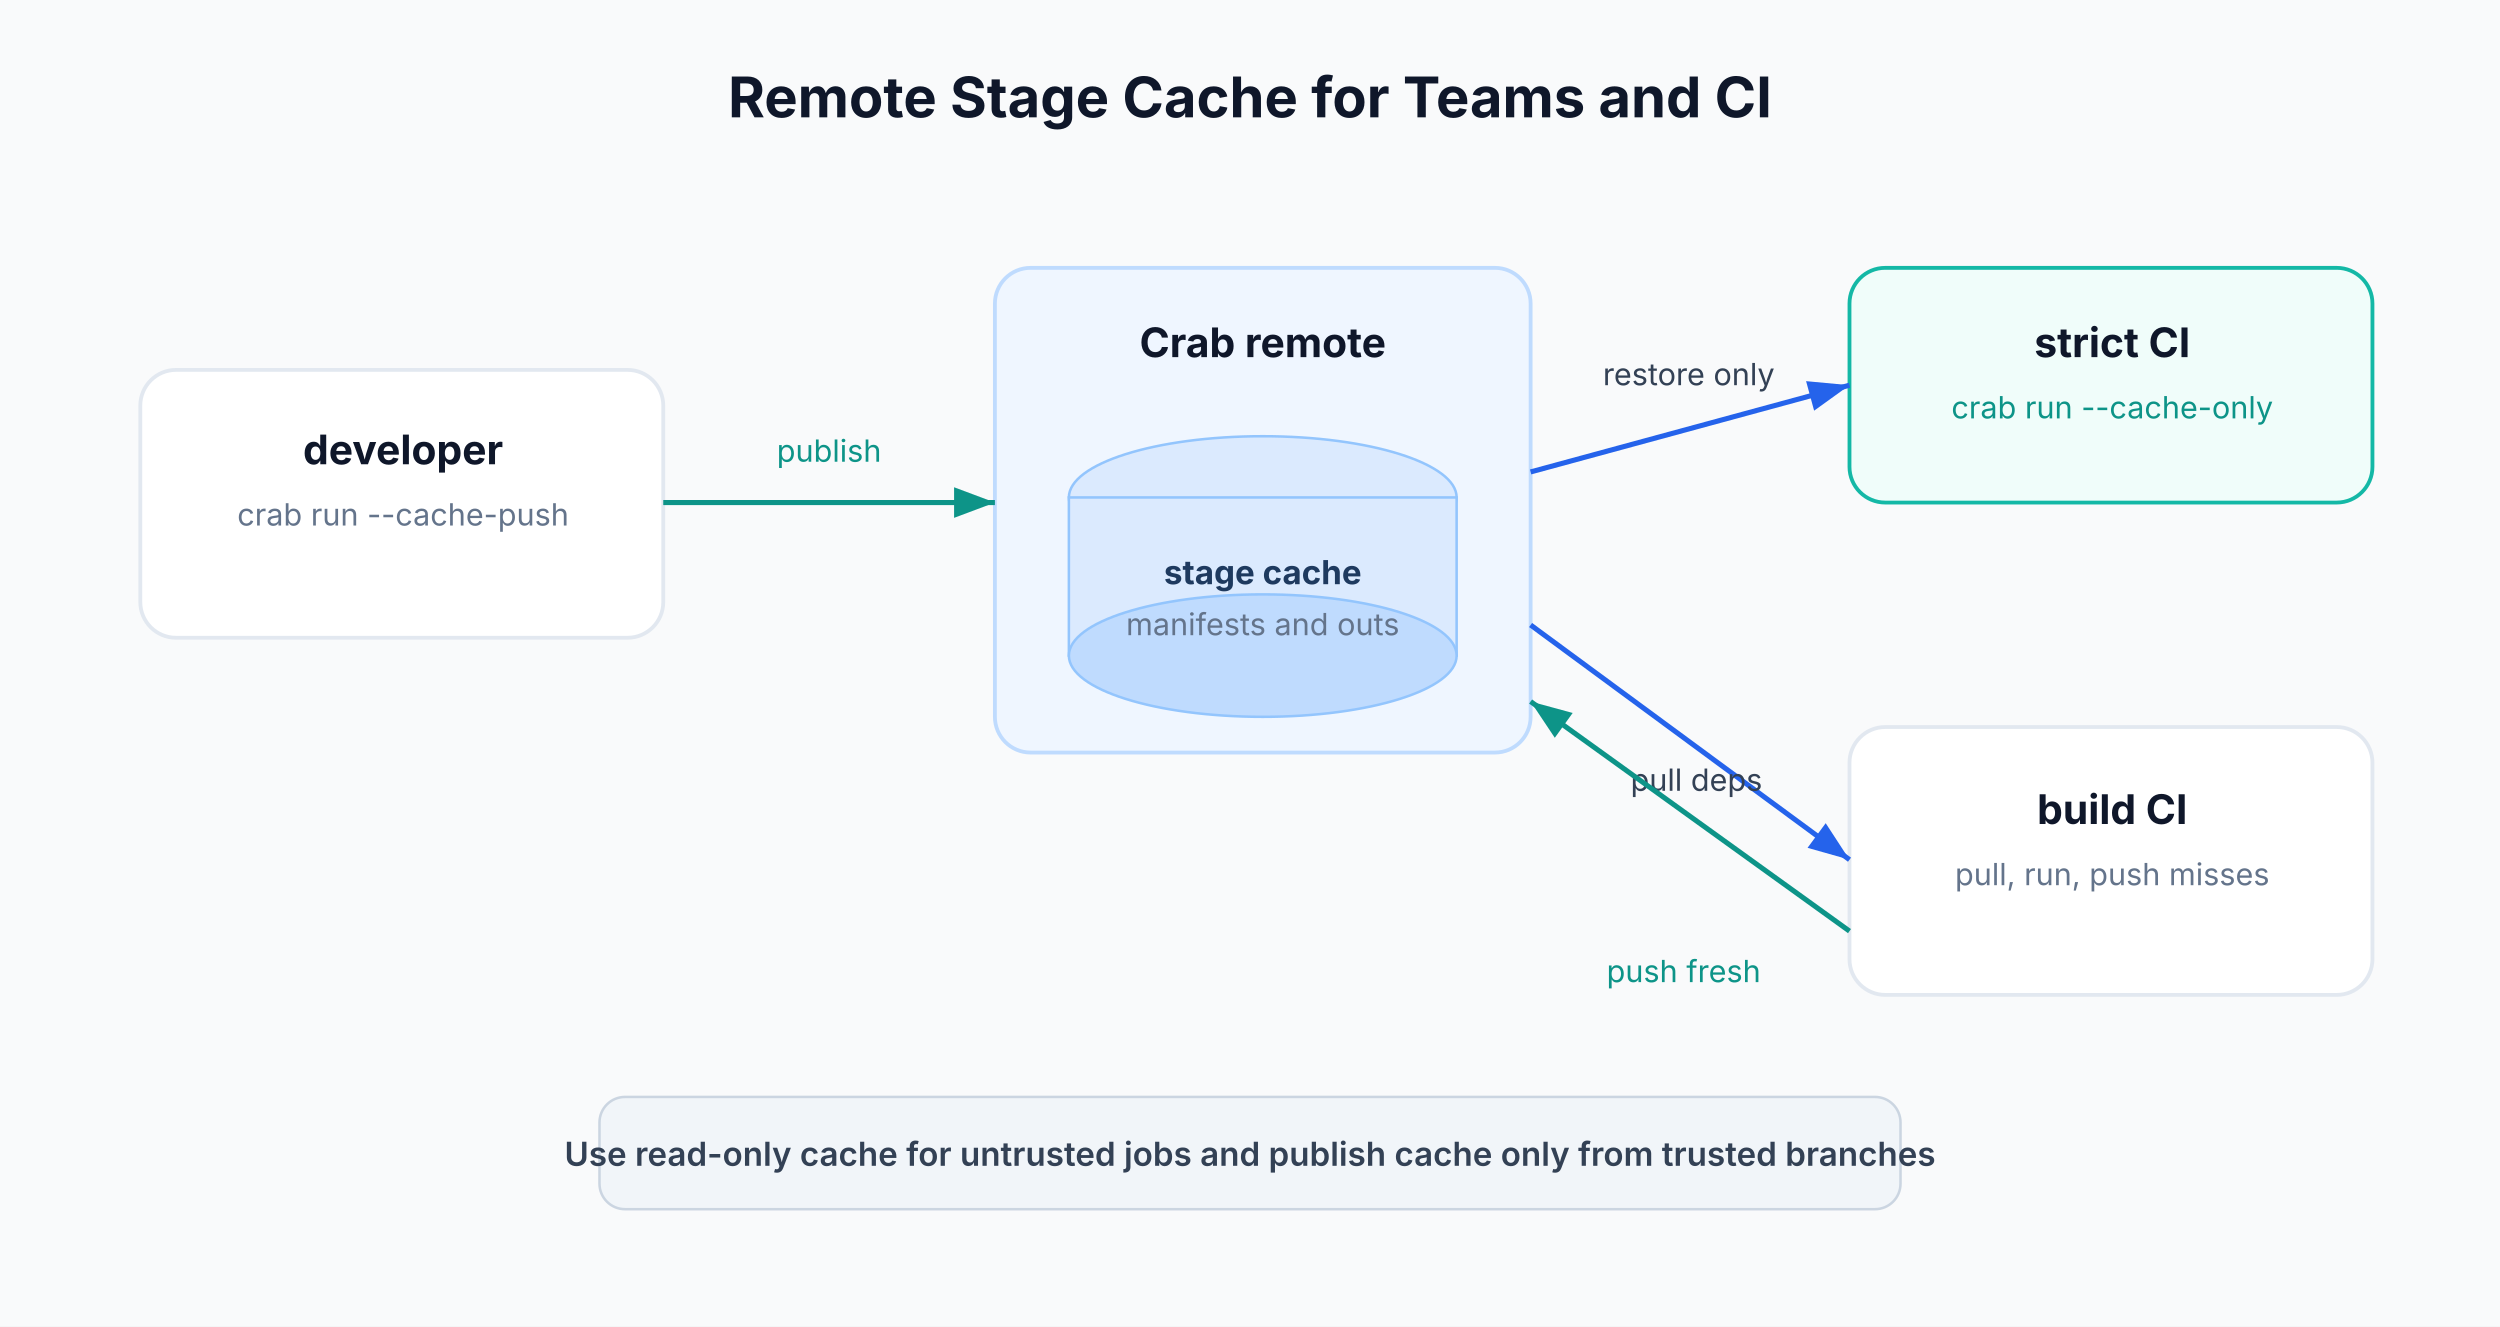
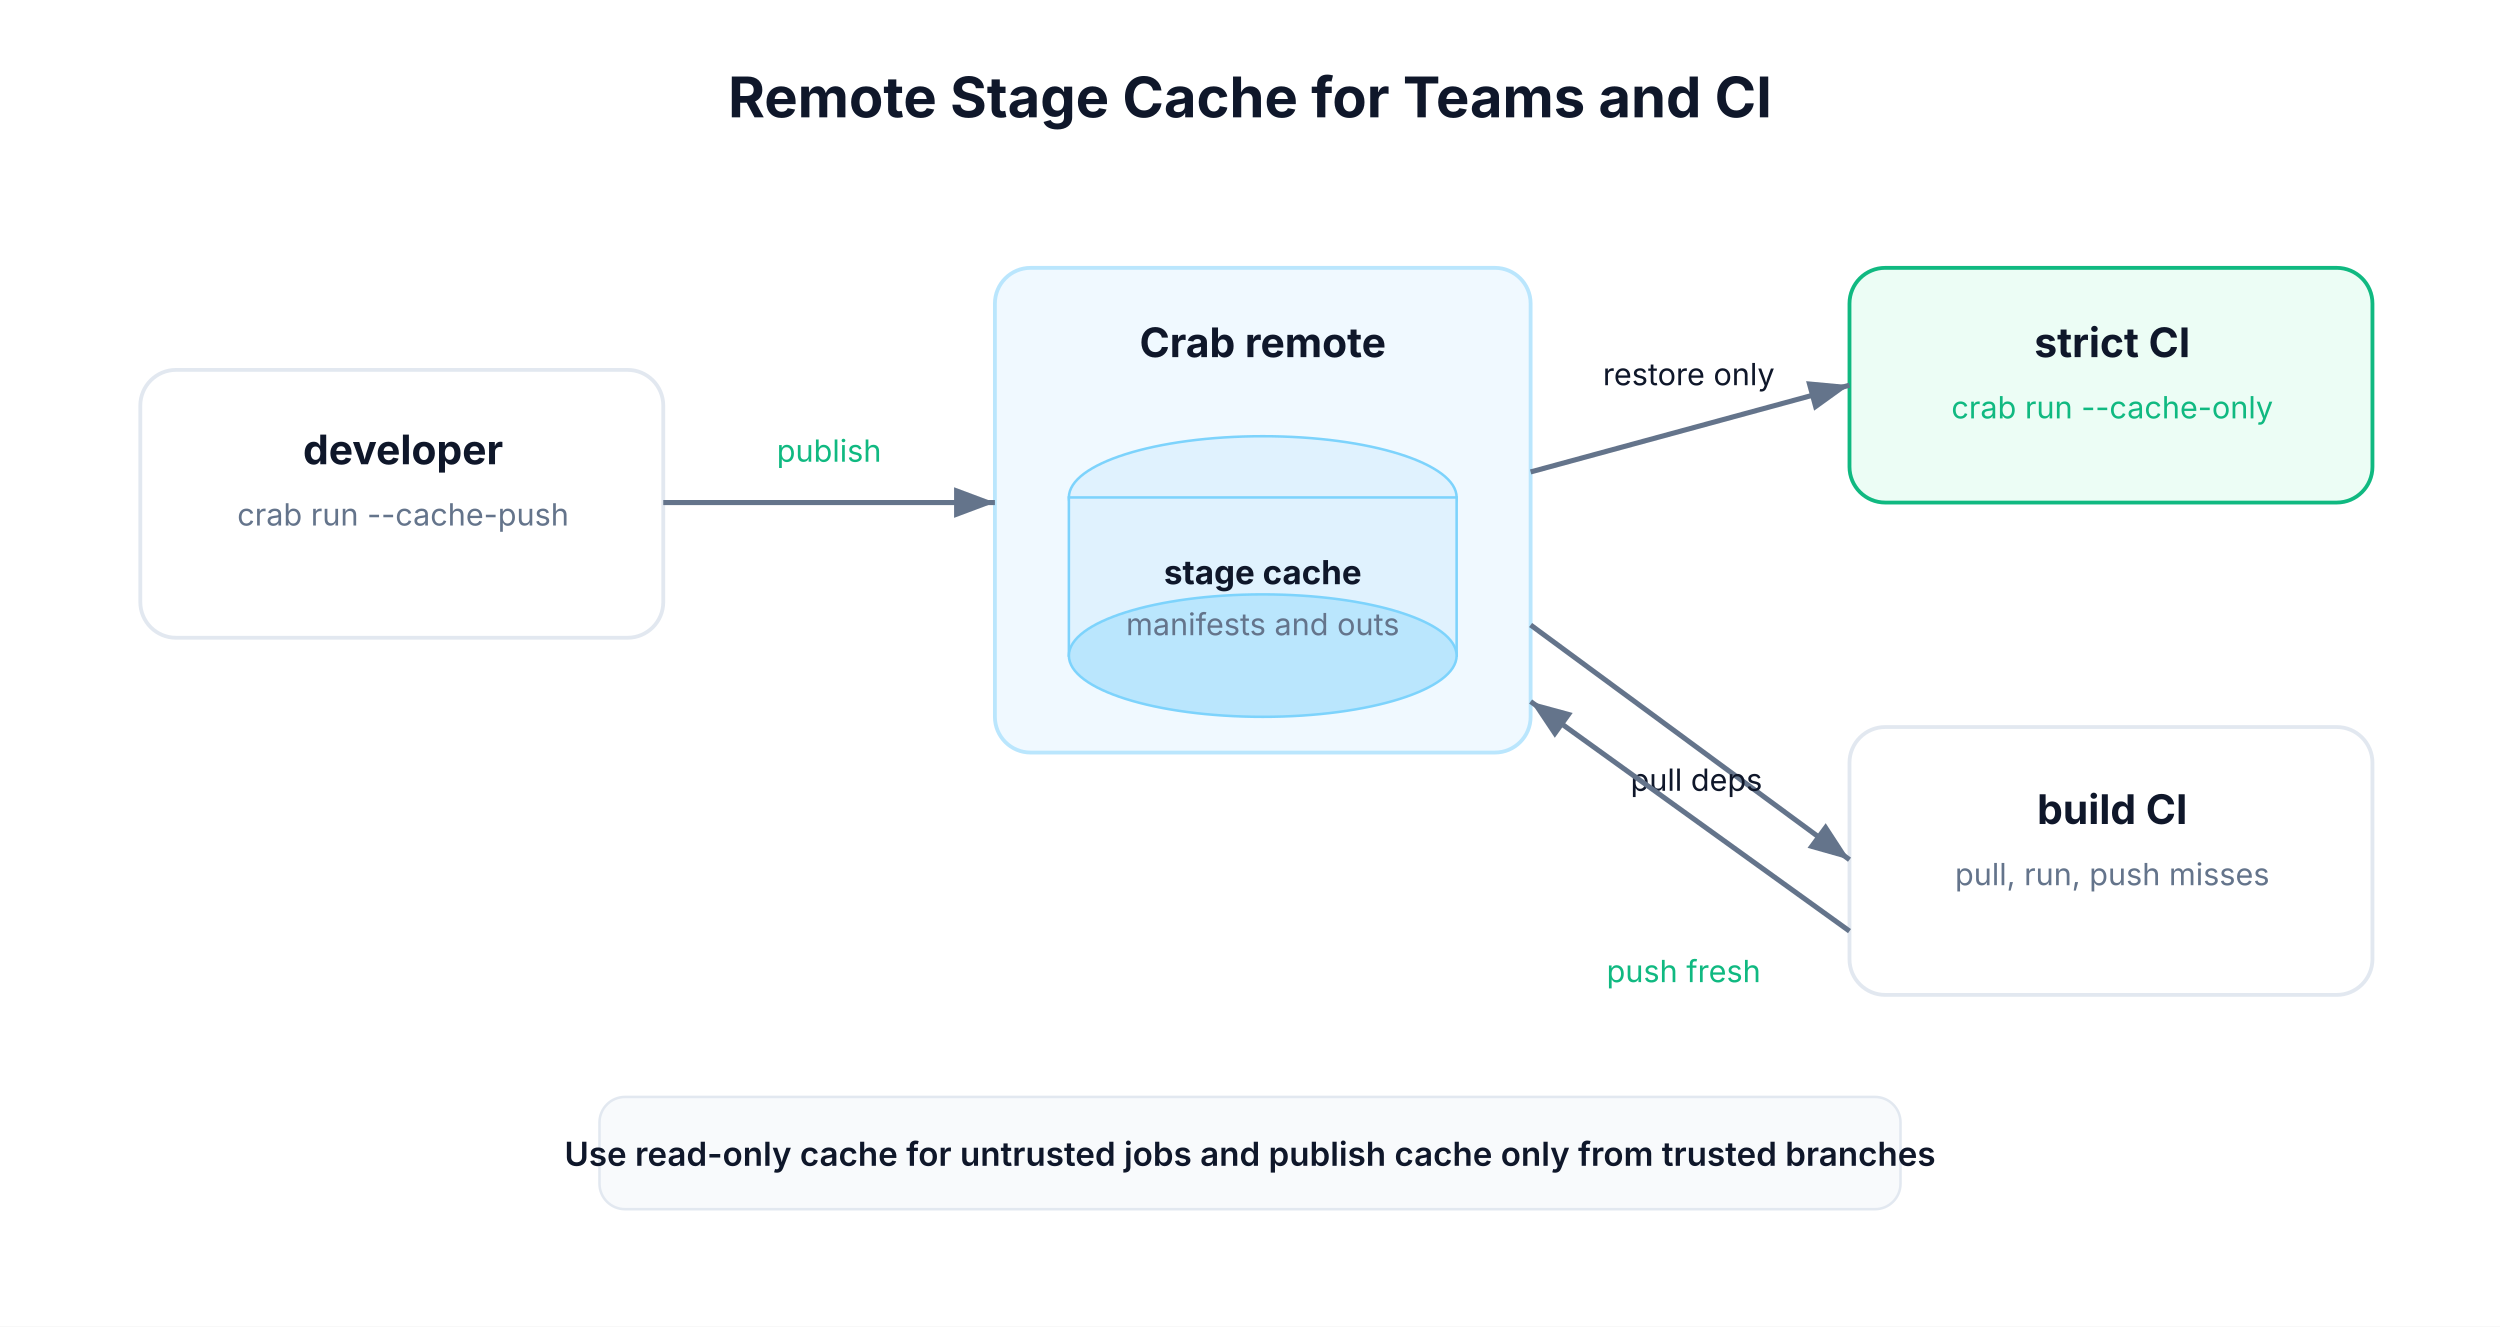
<svg xmlns="http://www.w3.org/2000/svg" viewBox="0 0 980 520" width="980" height="520" role="img" aria-label="Remote cache and CI flow">
  <defs>
    <marker id="arrow-blue" markerWidth="8" markerHeight="6" refX="8" refY="3" orient="auto">
-       <polygon points="0 0, 8 3, 0 6" fill="#2563EB" />
+       <polygon points="0 0, 8 3, 0 6" fill="#64748B" />
    </marker>
    <marker id="arrow-teal" markerWidth="8" markerHeight="6" refX="8" refY="3" orient="auto">
-       <polygon points="0 0, 8 3, 0 6" fill="#0D9488" />
+       <polygon points="0 0, 8 3, 0 6" fill="#64748B" />
    </marker>
  </defs>
-   <rect width="980" height="520" fill="#F9FAFB" />
-   <text x="490" y="46" text-anchor="middle" font-family="Inter, -apple-system, sans-serif" font-size="22" font-weight="700" fill="#0F172A">Remote Stage Cache for Teams and CI</text>
-   <g font-family="Inter, -apple-system, sans-serif">
+   <rect width="980" height="520" fill="#FFFFFF" />
+   <text x="490" y="46" text-anchor="middle" font-family="Inter, ui-sans-serif, system-ui, sans-serif" font-size="22" font-weight="700" fill="#0F172A">Remote Stage Cache for Teams and CI</text>
+   <g font-family="Inter, ui-sans-serif, system-ui, sans-serif">
    <rect x="55" y="145" width="205" height="105" rx="14" fill="#FFFFFF" stroke="#E2E8F0" stroke-width="1.5" />
    <text x="158" y="182" text-anchor="middle" font-size="16" font-weight="700" fill="#0F172A">developer</text>
    <text x="158" y="206" text-anchor="middle" font-size="12" fill="#64748B">crab run --cache-push</text>
-     <rect x="390" y="105" width="210" height="190" rx="14" fill="#EFF6FF" stroke="#BFDBFE" stroke-width="1.5" />
+     <rect x="390" y="105" width="210" height="190" rx="14" fill="#F0F9FF" stroke="#BAE6FD" stroke-width="1.5" />
    <text x="495" y="140" text-anchor="middle" font-size="16" font-weight="700" fill="#0F172A">Crab remote</text>
-     <ellipse cx="495" cy="195" rx="76" ry="24" fill="#DBEAFE" stroke="#93C5FD" />
-     <rect x="419" y="195" width="152" height="62" fill="#DBEAFE" stroke="#93C5FD" />
-     <ellipse cx="495" cy="257" rx="76" ry="24" fill="#BFDBFE" stroke="#93C5FD" />
-     <text x="495" y="229" text-anchor="middle" font-size="13" font-weight="700" fill="#1E3A5F">stage cache</text>
+     <ellipse cx="495" cy="195" rx="76" ry="24" fill="#E0F2FE" stroke="#7DD3FC" />
+     <rect x="419" y="195" width="152" height="62" fill="#E0F2FE" stroke="#7DD3FC" />
+     <ellipse cx="495" cy="257" rx="76" ry="24" fill="#BAE6FD" stroke="#7DD3FC" />
+     <text x="495" y="229" text-anchor="middle" font-size="13" font-weight="700" fill="#0F172A">stage cache</text>
    <text x="495" y="249" text-anchor="middle" font-size="12" fill="#64748B">manifests and outs</text>
-     <rect x="725" y="105" width="205" height="92" rx="14" fill="#F0FDFA" stroke="#14B8A6" stroke-width="1.5" />
+     <rect x="725" y="105" width="205" height="92" rx="14" fill="#ECFDF5" stroke="#10B981" stroke-width="1.5" />
    <text x="828" y="140" text-anchor="middle" font-size="16" font-weight="700" fill="#0F172A">strict CI</text>
-     <text x="828" y="164" text-anchor="middle" font-size="12" fill="#0D9488">crab run --cache-only</text>
+     <text x="828" y="164" text-anchor="middle" font-size="12" fill="#10B981">crab run --cache-only</text>
    <rect x="725" y="285" width="205" height="105" rx="14" fill="#FFFFFF" stroke="#E2E8F0" stroke-width="1.5" />
    <text x="828" y="323" text-anchor="middle" font-size="16" font-weight="700" fill="#0F172A">build CI</text>
    <text x="828" y="347" text-anchor="middle" font-size="12" fill="#64748B">pull, run, push misses</text>
-     <path d="M 260 197 L 390 197" fill="none" stroke="#0D9488" stroke-width="2" marker-end="url(#arrow-teal)" />
-     <text x="325" y="181" text-anchor="middle" font-size="12" fill="#0D9488">publish</text>
-     <path d="M 600 185 L 725 151" fill="none" stroke="#2563EB" stroke-width="2" marker-end="url(#arrow-blue)" />
-     <text x="662" y="151" text-anchor="middle" font-size="12" fill="#334155">restore only</text>
-     <path d="M 600 245 L 725 337" fill="none" stroke="#2563EB" stroke-width="2" marker-end="url(#arrow-blue)" />
-     <text x="665" y="310" text-anchor="middle" font-size="12" fill="#334155">pull deps</text>
-     <path d="M 725 365 L 600 275" fill="none" stroke="#0D9488" stroke-width="2" marker-end="url(#arrow-teal)" />
-     <text x="660" y="385" text-anchor="middle" font-size="12" fill="#0D9488">push fresh</text>
-     <rect x="235" y="430" width="510" height="44" rx="10" fill="#F1F5F9" stroke="#CBD5E1" />
-     <text x="490" y="457" text-anchor="middle" font-size="13" font-weight="600" fill="#334155">Use read-only cache for untrusted jobs and publish cache only from trusted branches</text>
+     <path d="M 260 197 L 390 197" fill="none" stroke="#64748B" stroke-width="2" marker-end="url(#arrow-teal)" />
+     <text x="325" y="181" text-anchor="middle" font-size="12" fill="#10B981">publish</text>
+     <path d="M 600 185 L 725 151" fill="none" stroke="#64748B" stroke-width="2" marker-end="url(#arrow-blue)" />
+     <text x="662" y="151" text-anchor="middle" font-size="12" fill="#0F172A">restore only</text>
+     <path d="M 600 245 L 725 337" fill="none" stroke="#64748B" stroke-width="2" marker-end="url(#arrow-blue)" />
+     <text x="665" y="310" text-anchor="middle" font-size="12" fill="#0F172A">pull deps</text>
+     <path d="M 725 365 L 600 275" fill="none" stroke="#64748B" stroke-width="2" marker-end="url(#arrow-teal)" />
+     <text x="660" y="385" text-anchor="middle" font-size="12" fill="#10B981">push fresh</text>
+     <rect x="235" y="430" width="510" height="44" rx="10" fill="#F8FAFC" stroke="#E2E8F0" />
+     <text x="490" y="457" text-anchor="middle" font-size="13" font-weight="600" fill="#0F172A">Use read-only cache for untrusted jobs and publish cache only from trusted branches</text>
  </g>
</svg>
